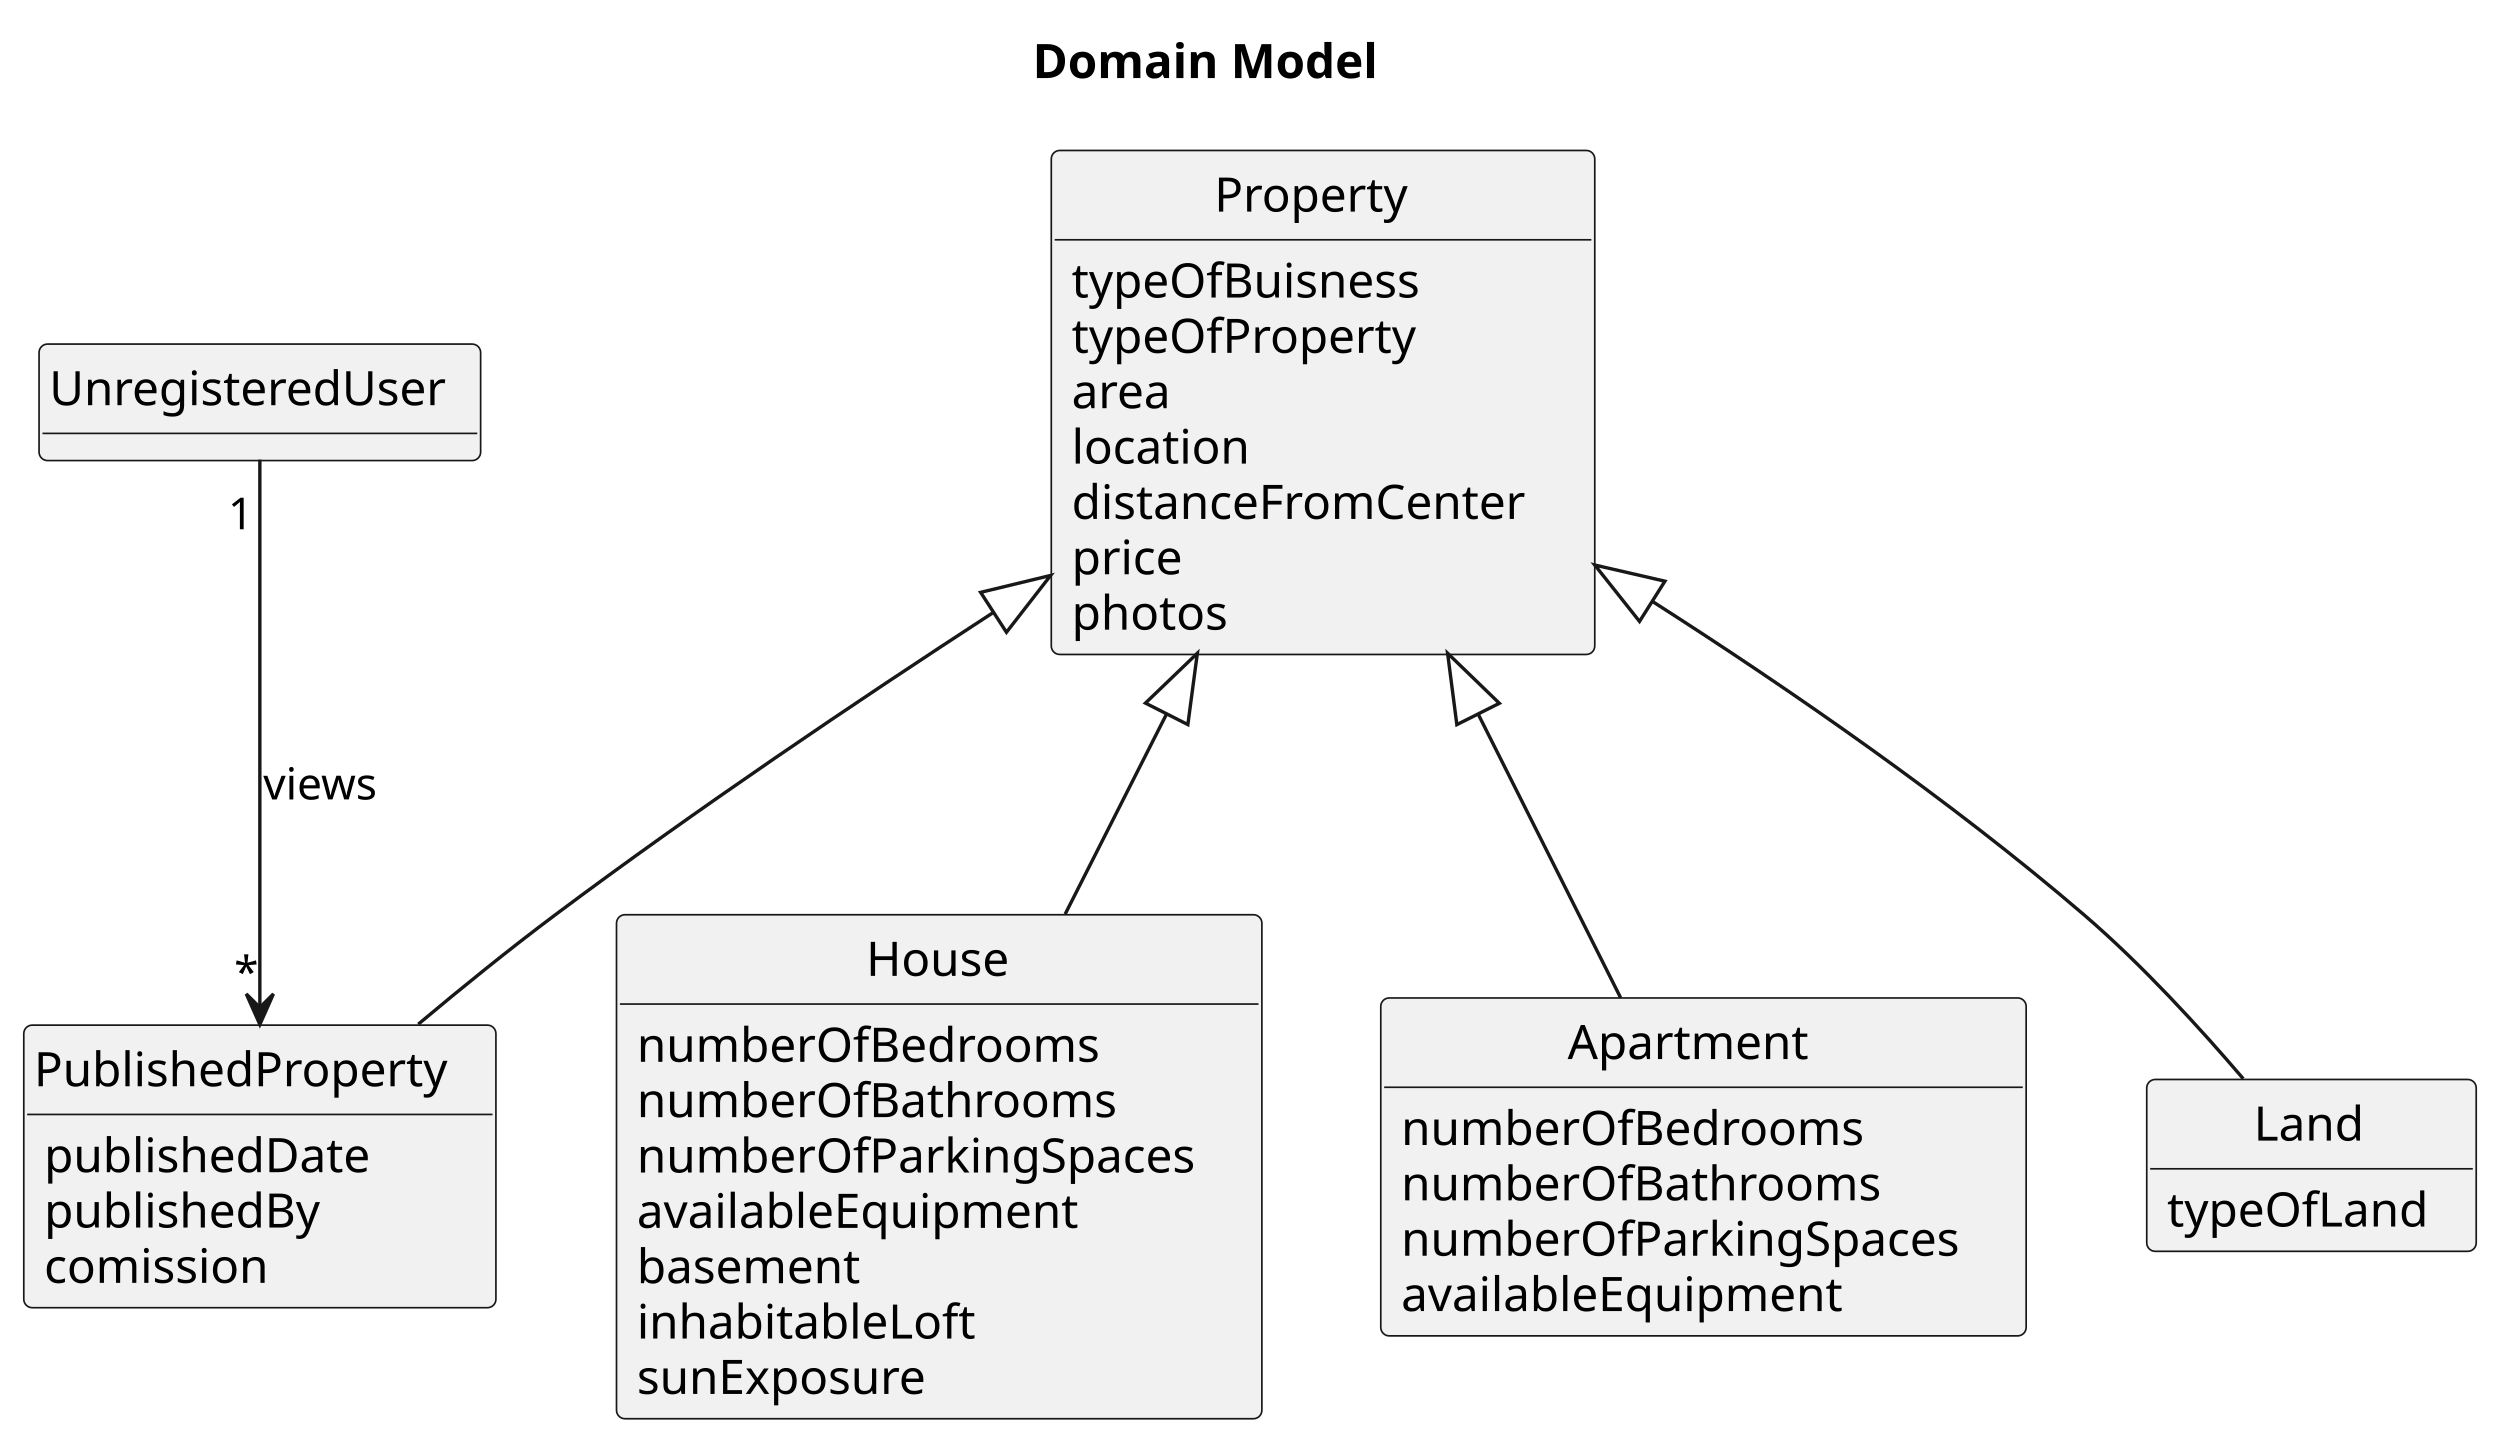
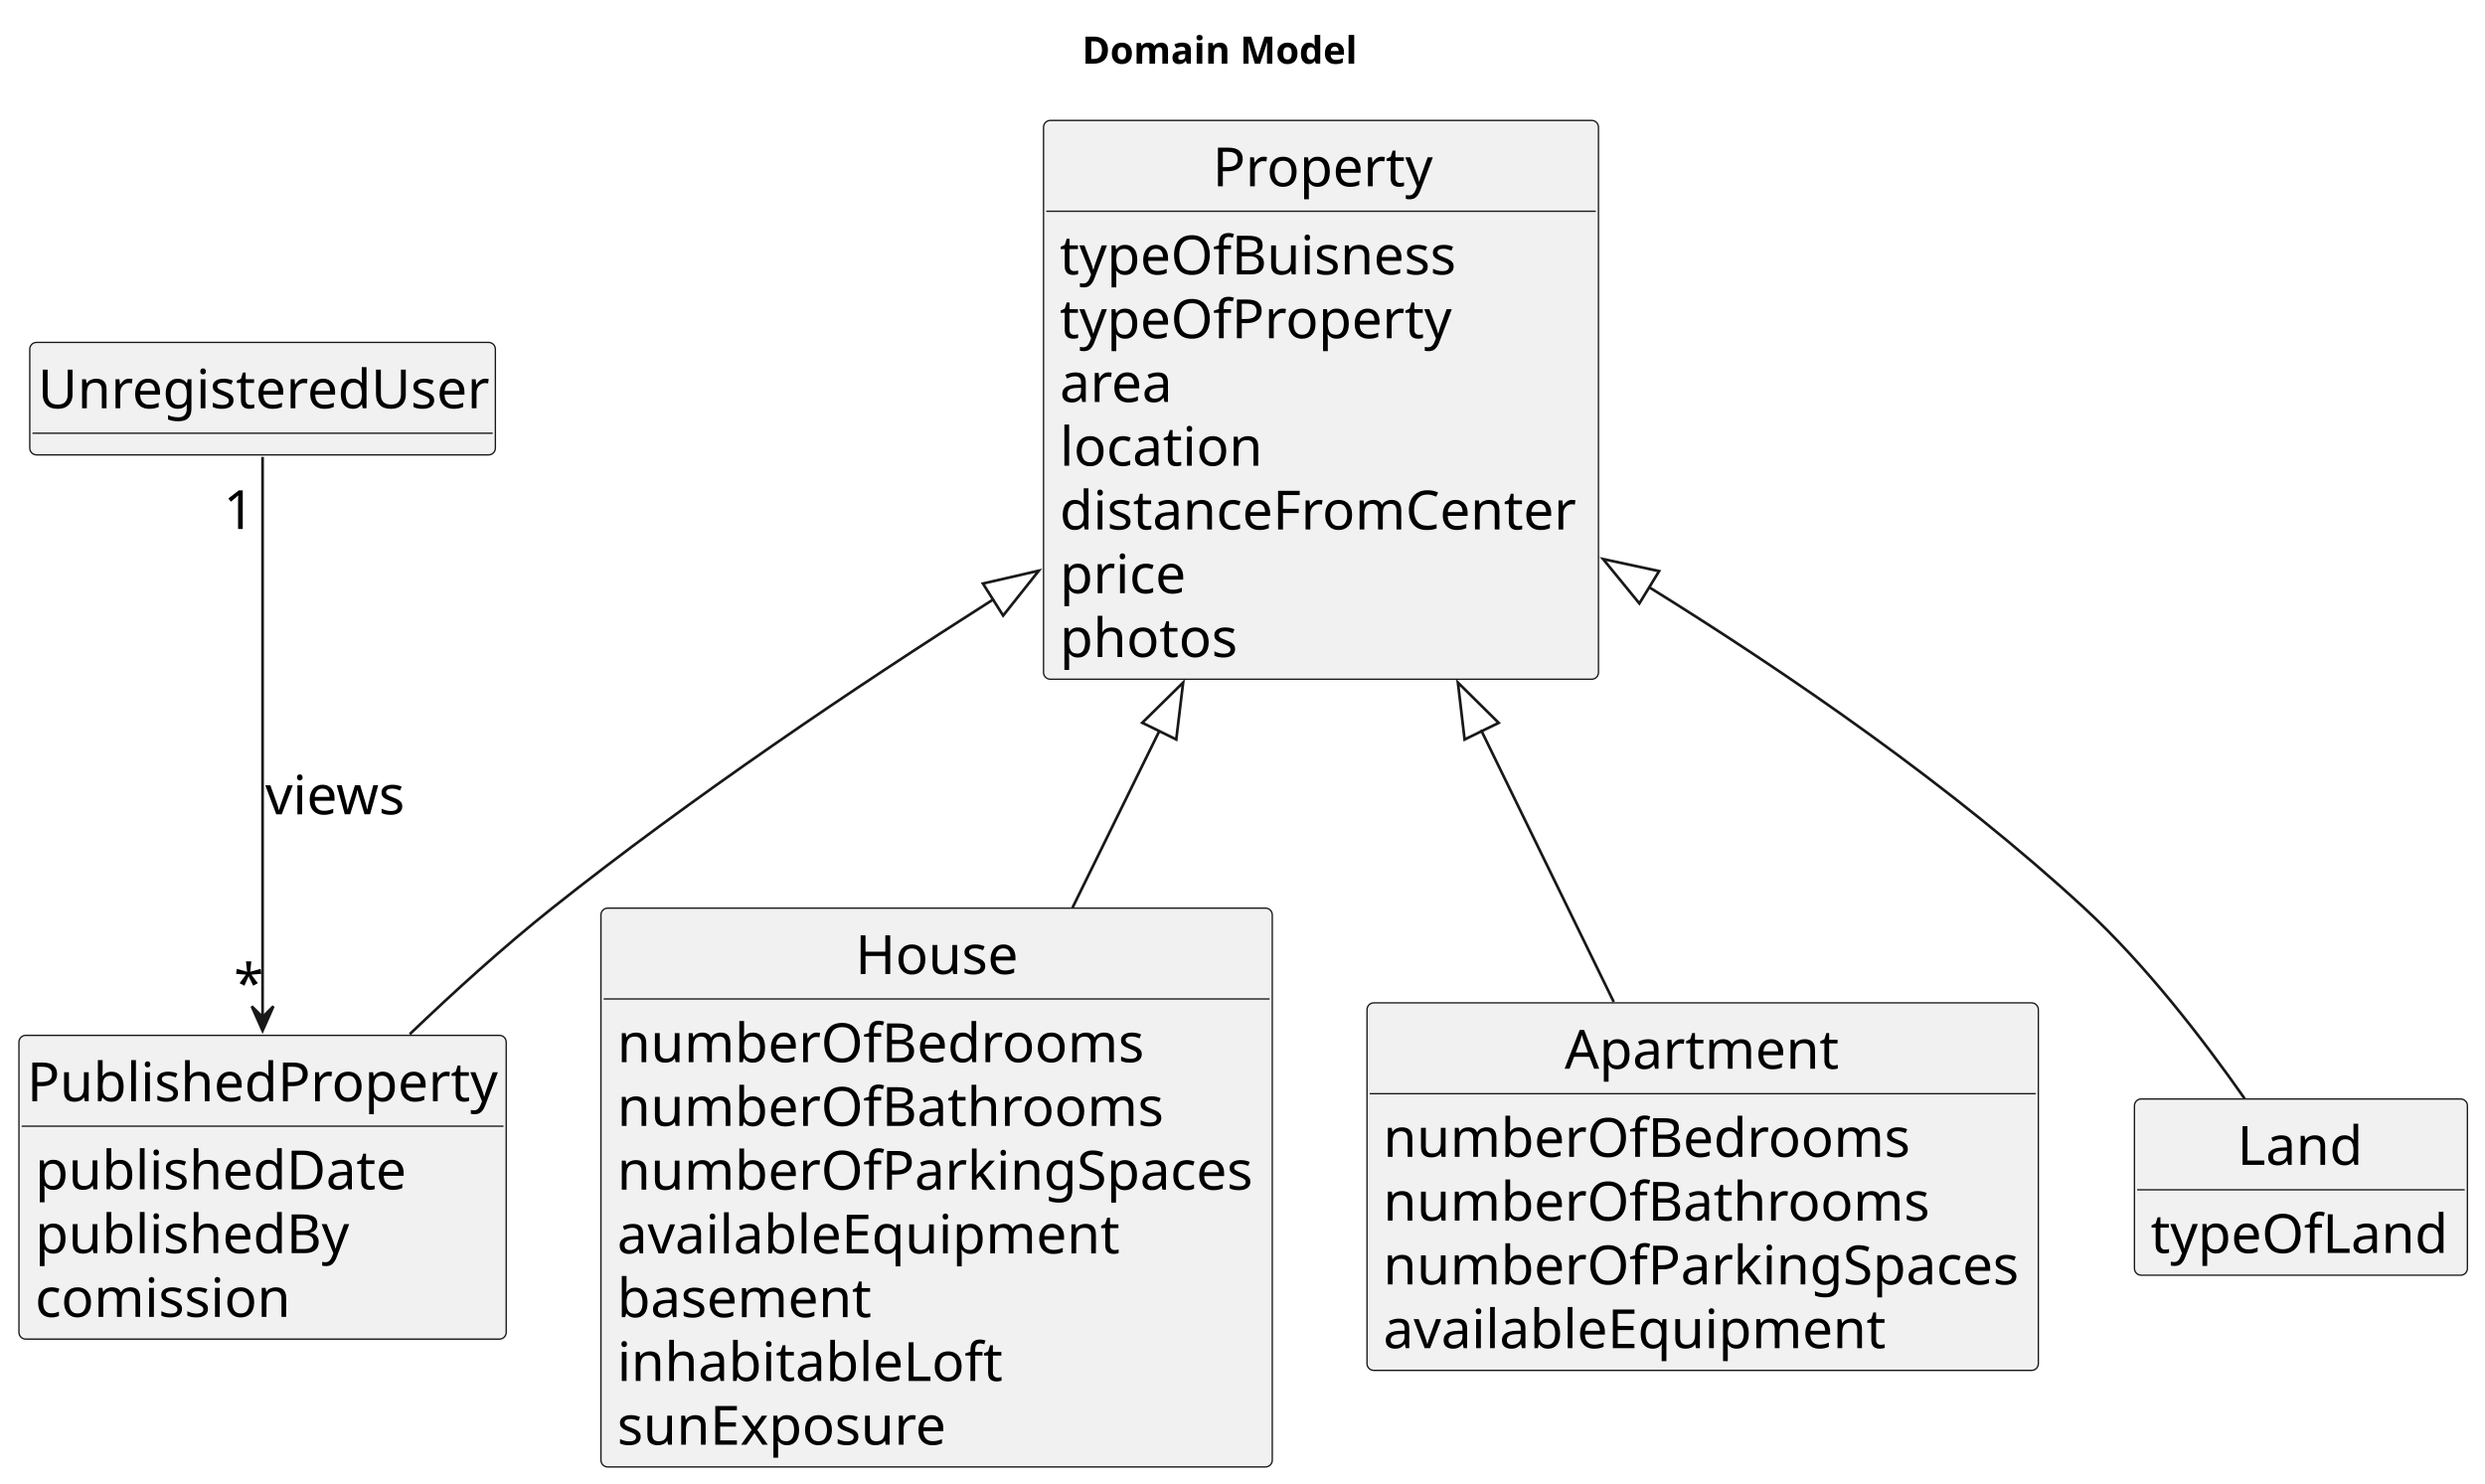
- <svg xmlns="http://www.w3.org/2000/svg" contentStyleType="text/css" height="424px" preserveAspectRatio="none" style="width:736px;height:424px;background:#FFFFFF;" version="1.1" viewBox="0 0 736 424" width="736px" zoomAndPan="magnify">
+ <svg xmlns="http://www.w3.org/2000/svg" contentStyleType="text/css" height="548px" preserveAspectRatio="none" style="width:918px;height:548px;background:#FFFFFF;" version="1.1" viewBox="0 0 918 548" width="918px" zoomAndPan="magnify">
  <defs />
  <g>
-     <text fill="#000000" font-family="sans-serif" font-size="14" font-weight="bold" lengthAdjust="spacing" textLength="114" x="304" y="22.995">Domain Model</text>
+     <text fill="#000000" font-family="sans-serif" font-size="14" font-weight="bold" lengthAdjust="spacing" textLength="105" x="399.75" y="23.535">Domain Model</text>
    <g id="elem_UnregisteredUser">
-       <rect codeLine="16" fill="#F1F1F1" height="34.297" id="UnregisteredUser" rx="2.5" ry="2.5" style="stroke:#181818;stroke-width:0.5;" width="130" x="11.5" y="101.297" />
-       <text fill="#000000" font-family="sans-serif" font-size="14" lengthAdjust="spacing" textLength="124" x="14.5" y="119.292">UnregisteredUser</text>
-       <line style="stroke:#181818;stroke-width:0.5;" x1="12.5" x2="140.5" y1="127.594" y2="127.594" />
+       <rect codeLine="16" fill="#F1F1F1" height="41.555" id="UnregisteredUser" rx="2.5" ry="2.5" style="stroke:#181818;stroke-width:0.5;" width="172" x="11" y="126.488" />
+       <text fill="#000000" font-family="sans-serif" font-size="20" lengthAdjust="spacing" textLength="166" x="14" y="150.824">UnregisteredUser</text>
+       <line style="stroke:#181818;stroke-width:0.5;" x1="12" x2="182" y1="160.043" y2="160.043" />
    </g>
    <g id="elem_Property">
-       <rect codeLine="20" fill="#F1F1F1" height="148.375" id="Property" rx="2.5" ry="2.5" style="stroke:#181818;stroke-width:0.5;" width="160" x="309.5" y="44.297" />
-       <text fill="#000000" font-family="sans-serif" font-size="14" lengthAdjust="spacing" textLength="64" x="357.5" y="62.292">Property</text>
-       <line style="stroke:#181818;stroke-width:0.5;" x1="310.5" x2="468.5" y1="70.594" y2="70.594" />
-       <text fill="#000000" font-family="sans-serif" font-size="14" lengthAdjust="spacing" textLength="112" x="315.5" y="87.589">typeOfBuisness</text>
-       <text fill="#000000" font-family="sans-serif" font-size="14" lengthAdjust="spacing" textLength="115" x="315.5" y="103.886">typeOfProperty</text>
-       <text fill="#000000" font-family="sans-serif" font-size="14" lengthAdjust="spacing" textLength="31" x="315.5" y="120.183">area</text>
-       <text fill="#000000" font-family="sans-serif" font-size="14" lengthAdjust="spacing" textLength="58" x="315.5" y="136.48">location</text>
-       <text fill="#000000" font-family="sans-serif" font-size="14" lengthAdjust="spacing" textLength="148" x="315.5" y="152.776">distanceFromCenter</text>
-       <text fill="#000000" font-family="sans-serif" font-size="14" lengthAdjust="spacing" textLength="37" x="315.5" y="169.073">price</text>
-       <text fill="#000000" font-family="sans-serif" font-size="14" lengthAdjust="spacing" textLength="51" x="315.5" y="185.37">photos</text>
+       <rect codeLine="20" fill="#F1F1F1" height="206.438" id="Property" rx="2.5" ry="2.5" style="stroke:#181818;stroke-width:0.5;" width="205" x="385.5" y="44.488" />
+       <text fill="#000000" font-family="sans-serif" font-size="20" lengthAdjust="spacing" textLength="80" x="448" y="68.824">Property</text>
+       <line style="stroke:#181818;stroke-width:0.5;" x1="386.5" x2="589.5" y1="78.043" y2="78.043" />
+       <text fill="#000000" font-family="sans-serif" font-size="20" lengthAdjust="spacing" textLength="147" x="391.5" y="101.379">typeOfBuisness</text>
+       <text fill="#000000" font-family="sans-serif" font-size="20" lengthAdjust="spacing" textLength="144" x="391.5" y="124.934">typeOfProperty</text>
+       <text fill="#000000" font-family="sans-serif" font-size="20" lengthAdjust="spacing" textLength="41" x="391.5" y="148.488">area</text>
+       <text fill="#000000" font-family="sans-serif" font-size="20" lengthAdjust="spacing" textLength="76" x="391.5" y="172.043">location</text>
+       <text fill="#000000" font-family="sans-serif" font-size="20" lengthAdjust="spacing" textLength="193" x="391.5" y="195.598">distanceFromCenter</text>
+       <text fill="#000000" font-family="sans-serif" font-size="20" lengthAdjust="spacing" textLength="48" x="391.5" y="219.152">price</text>
+       <text fill="#000000" font-family="sans-serif" font-size="20" lengthAdjust="spacing" textLength="66" x="391.5" y="242.707">photos</text>
    </g>
    <g id="elem_PublishedProperty">
-       <rect codeLine="31" fill="#F1F1F1" height="83.188" id="PublishedProperty" rx="2.5" ry="2.5" style="stroke:#181818;stroke-width:0.5;" width="139" x="7" y="301.797" />
-       <text fill="#000000" font-family="sans-serif" font-size="14" lengthAdjust="spacing" textLength="133" x="10" y="319.792">PublishedProperty</text>
-       <line style="stroke:#181818;stroke-width:0.5;" x1="8" x2="145" y1="328.094" y2="328.094" />
-       <text fill="#000000" font-family="sans-serif" font-size="14" lengthAdjust="spacing" textLength="105" x="13" y="345.089">publishedDate</text>
-       <text fill="#000000" font-family="sans-serif" font-size="14" lengthAdjust="spacing" textLength="88" x="13" y="361.386">publishedBy</text>
-       <text fill="#000000" font-family="sans-serif" font-size="14" lengthAdjust="spacing" textLength="71" x="13" y="377.683">comission</text>
+       <rect codeLine="31" fill="#F1F1F1" height="112.219" id="PublishedProperty" rx="2.5" ry="2.5" style="stroke:#181818;stroke-width:0.5;" width="180" x="7" y="382.488" />
+       <text fill="#000000" font-family="sans-serif" font-size="20" lengthAdjust="spacing" textLength="174" x="10" y="406.824">PublishedProperty</text>
+       <line style="stroke:#181818;stroke-width:0.5;" x1="8" x2="186" y1="416.043" y2="416.043" />
+       <text fill="#000000" font-family="sans-serif" font-size="20" lengthAdjust="spacing" textLength="140" x="13" y="439.379">publishedDate</text>
+       <text fill="#000000" font-family="sans-serif" font-size="20" lengthAdjust="spacing" textLength="118" x="13" y="462.934">publishedBy</text>
+       <text fill="#000000" font-family="sans-serif" font-size="20" lengthAdjust="spacing" textLength="97" x="13" y="486.488">comission</text>
    </g>
    <g id="elem_House">
-       <rect codeLine="37" fill="#F1F1F1" height="148.375" id="House" rx="2.5" ry="2.5" style="stroke:#181818;stroke-width:0.5;" width="190" x="181.5" y="269.297" />
-       <text fill="#000000" font-family="sans-serif" font-size="14" lengthAdjust="spacing" textLength="43" x="255" y="287.292">House</text>
-       <line style="stroke:#181818;stroke-width:0.5;" x1="182.5" x2="370.5" y1="295.594" y2="295.594" />
-       <text fill="#000000" font-family="sans-serif" font-size="14" lengthAdjust="spacing" textLength="146" x="187.5" y="312.589">numberOfBedrooms</text>
-       <text fill="#000000" font-family="sans-serif" font-size="14" lengthAdjust="spacing" textLength="152" x="187.5" y="328.886">numberOfBathrooms</text>
-       <text fill="#000000" font-family="sans-serif" font-size="14" lengthAdjust="spacing" textLength="178" x="187.5" y="345.183">numberOfParkingSpaces</text>
-       <text fill="#000000" font-family="sans-serif" font-size="14" lengthAdjust="spacing" textLength="142" x="187.5" y="361.479">availableEquipment</text>
-       <text fill="#000000" font-family="sans-serif" font-size="14" lengthAdjust="spacing" textLength="73" x="187.5" y="377.776">basement</text>
-       <text fill="#000000" font-family="sans-serif" font-size="14" lengthAdjust="spacing" textLength="112" x="187.5" y="394.073">inhabitableLoft</text>
-       <text fill="#000000" font-family="sans-serif" font-size="14" lengthAdjust="spacing" textLength="90" x="187.5" y="410.37">sunExposure</text>
+       <rect codeLine="37" fill="#F1F1F1" height="206.438" id="House" rx="2.5" ry="2.5" style="stroke:#181818;stroke-width:0.5;" width="248" x="222" y="335.488" />
+       <text fill="#000000" font-family="sans-serif" font-size="20" lengthAdjust="spacing" textLength="60" x="316" y="359.824">House</text>
+       <line style="stroke:#181818;stroke-width:0.5;" x1="223" x2="469" y1="369.043" y2="369.043" />
+       <text fill="#000000" font-family="sans-serif" font-size="20" lengthAdjust="spacing" textLength="195" x="228" y="392.379">numberOfBedrooms</text>
+       <text fill="#000000" font-family="sans-serif" font-size="20" lengthAdjust="spacing" textLength="201" x="228" y="415.934">numberOfBathrooms</text>
+       <text fill="#000000" font-family="sans-serif" font-size="20" lengthAdjust="spacing" textLength="236" x="228" y="439.488">numberOfParkingSpaces</text>
+       <text fill="#000000" font-family="sans-serif" font-size="20" lengthAdjust="spacing" textLength="189" x="228" y="463.043">availableEquipment</text>
+       <text fill="#000000" font-family="sans-serif" font-size="20" lengthAdjust="spacing" textLength="94" x="228" y="486.598">basement</text>
+       <text fill="#000000" font-family="sans-serif" font-size="20" lengthAdjust="spacing" textLength="145" x="228" y="510.152">inhabitableLoft</text>
+       <text fill="#000000" font-family="sans-serif" font-size="20" lengthAdjust="spacing" textLength="123" x="228" y="533.707">sunExposure</text>
    </g>
    <g id="elem_Apartment">
-       <rect codeLine="47" fill="#F1F1F1" height="99.484" id="Apartment" rx="2.5" ry="2.5" style="stroke:#181818;stroke-width:0.5;" width="190" x="406.5" y="293.797" />
-       <text fill="#000000" font-family="sans-serif" font-size="14" lengthAdjust="spacing" textLength="80" x="461.5" y="311.792">Apartment</text>
-       <line style="stroke:#181818;stroke-width:0.5;" x1="407.5" x2="595.5" y1="320.094" y2="320.094" />
-       <text fill="#000000" font-family="sans-serif" font-size="14" lengthAdjust="spacing" textLength="146" x="412.5" y="337.089">numberOfBedrooms</text>
-       <text fill="#000000" font-family="sans-serif" font-size="14" lengthAdjust="spacing" textLength="152" x="412.5" y="353.386">numberOfBathrooms</text>
-       <text fill="#000000" font-family="sans-serif" font-size="14" lengthAdjust="spacing" textLength="178" x="412.5" y="369.683">numberOfParkingSpaces</text>
-       <text fill="#000000" font-family="sans-serif" font-size="14" lengthAdjust="spacing" textLength="142" x="412.5" y="385.979">availableEquipment</text>
+       <rect codeLine="47" fill="#F1F1F1" height="135.773" id="Apartment" rx="2.5" ry="2.5" style="stroke:#181818;stroke-width:0.5;" width="248" x="505" y="370.488" />
+       <text fill="#000000" font-family="sans-serif" font-size="20" lengthAdjust="spacing" textLength="102" x="578" y="394.824">Apartment</text>
+       <line style="stroke:#181818;stroke-width:0.5;" x1="506" x2="752" y1="404.043" y2="404.043" />
+       <text fill="#000000" font-family="sans-serif" font-size="20" lengthAdjust="spacing" textLength="195" x="511" y="427.379">numberOfBedrooms</text>
+       <text fill="#000000" font-family="sans-serif" font-size="20" lengthAdjust="spacing" textLength="201" x="511" y="450.934">numberOfBathrooms</text>
+       <text fill="#000000" font-family="sans-serif" font-size="20" lengthAdjust="spacing" textLength="236" x="511" y="474.488">numberOfParkingSpaces</text>
+       <text fill="#000000" font-family="sans-serif" font-size="20" lengthAdjust="spacing" textLength="189" x="511" y="498.043">availableEquipment</text>
    </g>
    <g id="elem_Land">
-       <rect codeLine="54" fill="#F1F1F1" height="50.594" id="Land" rx="2.5" ry="2.5" style="stroke:#181818;stroke-width:0.5;" width="97" x="632" y="317.797" />
-       <text fill="#000000" font-family="sans-serif" font-size="14" lengthAdjust="spacing" textLength="34" x="663.5" y="335.792">Land</text>
-       <line style="stroke:#181818;stroke-width:0.5;" x1="633" x2="728" y1="344.094" y2="344.094" />
-       <text fill="#000000" font-family="sans-serif" font-size="14" lengthAdjust="spacing" textLength="85" x="638" y="361.089">typeOfLand</text>
+       <rect codeLine="54" fill="#F1F1F1" height="65.109" id="Land" rx="2.5" ry="2.5" style="stroke:#181818;stroke-width:0.5;" width="123" x="788.5" y="405.988" />
+       <text fill="#000000" font-family="sans-serif" font-size="20" lengthAdjust="spacing" textLength="47" x="826.5" y="430.324">Land</text>
+       <line style="stroke:#181818;stroke-width:0.5;" x1="789.5" x2="910.5" y1="439.543" y2="439.543" />
+       <text fill="#000000" font-family="sans-serif" font-size="20" lengthAdjust="spacing" textLength="111" x="794.5" y="462.879">typeOfLand</text>
    </g>
    <g id="link_Property_PublishedProperty">
-       <path d="M292.363,180.355 C251.818,206.712 204.668,238.515 163.5,269.297 C150.078,279.333 135.978,290.752 123.129,301.53 " fill="none" id="Property-backto-PublishedProperty" style="stroke:#181818;stroke-width:1.0;" />
-       <polygon fill="none" points="288.701,174.387,309.299,169.411,296.3,186.145,288.701,174.387" style="stroke:#181818;stroke-width:1.0;" />
+       <path d="M367.13,221.318 C315.4,254.178 255.25,294.728 204,335.488 C186.12,349.708 167.74,366.368 151.37,382.048 " fill="none" id="Property-backto-PublishedProperty" style="stroke:#181818;stroke-width:1.0;" />
+       <polygon fill="none" points="363.11,215.578,383.76,210.828,370.58,227.418,363.11,215.578" style="stroke:#181818;stroke-width:1.0;" />
    </g>
    <g id="link_Property_House">
-       <path d="M343.366,210.341 C333.453,229.903 323.1,250.334 313.584,269.114 " fill="none" id="Property-backto-House" style="stroke:#181818;stroke-width:1.0;" />
-       <polygon fill="none" points="337.215,206.992,352.5,192.316,349.703,213.32,337.215,206.992" style="stroke:#181818;stroke-width:1.0;" />
+       <path d="M428.27,270.058 C417.59,291.778 406.57,314.218 396.2,335.328 " fill="none" id="Property-backto-House" style="stroke:#181818;stroke-width:1.0;" />
+       <polygon fill="none" points="421.97,267.008,437.07,252.148,434.53,273.178,421.97,267.008" style="stroke:#181818;stroke-width:1.0;" />
    </g>
    <g id="link_Property_Apartment">
-       <path d="M435.192,210.273 C449.547,238.856 464.839,269.302 477.116,293.746 " fill="none" id="Property-backto-Apartment" style="stroke:#181818;stroke-width:1.0;" />
-       <polygon fill="none" points="428.894,213.33,426.173,192.316,441.405,207.046,428.894,213.33" style="stroke:#181818;stroke-width:1.0;" />
+       <path d="M547.11,269.648 C563.88,304.018 581.54,340.208 596.14,370.148 " fill="none" id="Property-backto-Apartment" style="stroke:#181818;stroke-width:1.0;" />
+       <polygon fill="none" points="541.05,273.188,538.57,252.148,553.63,267.048,541.05,273.188" style="stroke:#181818;stroke-width:1.0;" />
    </g>
    <g id="link_Property_Land">
-       <path d="M486.567,177.123 C527.364,203.215 574.34,235.696 613.5,269.297 C630.602,283.972 647.746,302.743 660.41,317.576 " fill="none" id="Property-backto-Land" style="stroke:#181818;stroke-width:1.0;" />
-       <polygon fill="none" points="482.675,182.944,469.502,166.346,490.15,171.106,482.675,182.944" style="stroke:#181818;stroke-width:1.0;" />
+       <path d="M609.05,216.828 C661.36,249.288 721.55,290.748 770,335.488 C792.82,356.558 814.28,384.548 829.22,405.878 " fill="none" id="Property-backto-Land" style="stroke:#181818;stroke-width:1.0;" />
+       <polygon fill="none" points="605.61,222.928,592.2,206.528,612.91,210.988,605.61,222.928" style="stroke:#181818;stroke-width:1.0;" />
    </g>
    <g id="link_UnregisteredUser_PublishedProperty">
-       <path codeLine="58" d="M76.5,135.335 C76.5,168.645 76.5,246.388 76.5,296.536 " fill="none" id="UnregisteredUser-to-PublishedProperty" style="stroke:#181818;stroke-width:1.0;" />
-       <polygon fill="#181818" points="76.5,301.602,80.5,292.602,76.5,296.602,72.5,292.602,76.5,301.602" style="stroke:#181818;stroke-width:1.0;" />
-       <text fill="#000000" font-family="sans-serif" font-size="13" lengthAdjust="spacing" textLength="37" x="77.5" y="235.364">views</text>
-       <text fill="#000000" font-family="sans-serif" font-size="13" lengthAdjust="spacing" textLength="8" x="67.125" y="155.809">1</text>
-       <text fill="#000000" font-family="sans-serif" font-size="13" lengthAdjust="spacing" textLength="7" x="68.942" y="290.824">*</text>
+       <path codeLine="58" d="M97,168.808 C97,211.248 97,310.778 97,376.048 " fill="none" id="UnregisteredUser-to-PublishedProperty" style="stroke:#181818;stroke-width:1.0;" />
+       <polygon fill="#181818" points="97,380.748,101,371.748,97,375.748,93,371.748,97,380.748" style="stroke:#181818;stroke-width:1.0;" />
+       <text fill="#000000" font-family="sans-serif" font-size="20" lengthAdjust="spacing" textLength="52" x="98" y="300.824">views</text>
+       <text fill="#000000" font-family="sans-serif" font-size="20" lengthAdjust="spacing" textLength="13" x="82.578" y="195.433">1</text>
+       <text fill="#000000" font-family="sans-serif" font-size="20" lengthAdjust="spacing" textLength="10" x="86.391" y="370.36">*</text>
    </g>
  </g>
</svg>
